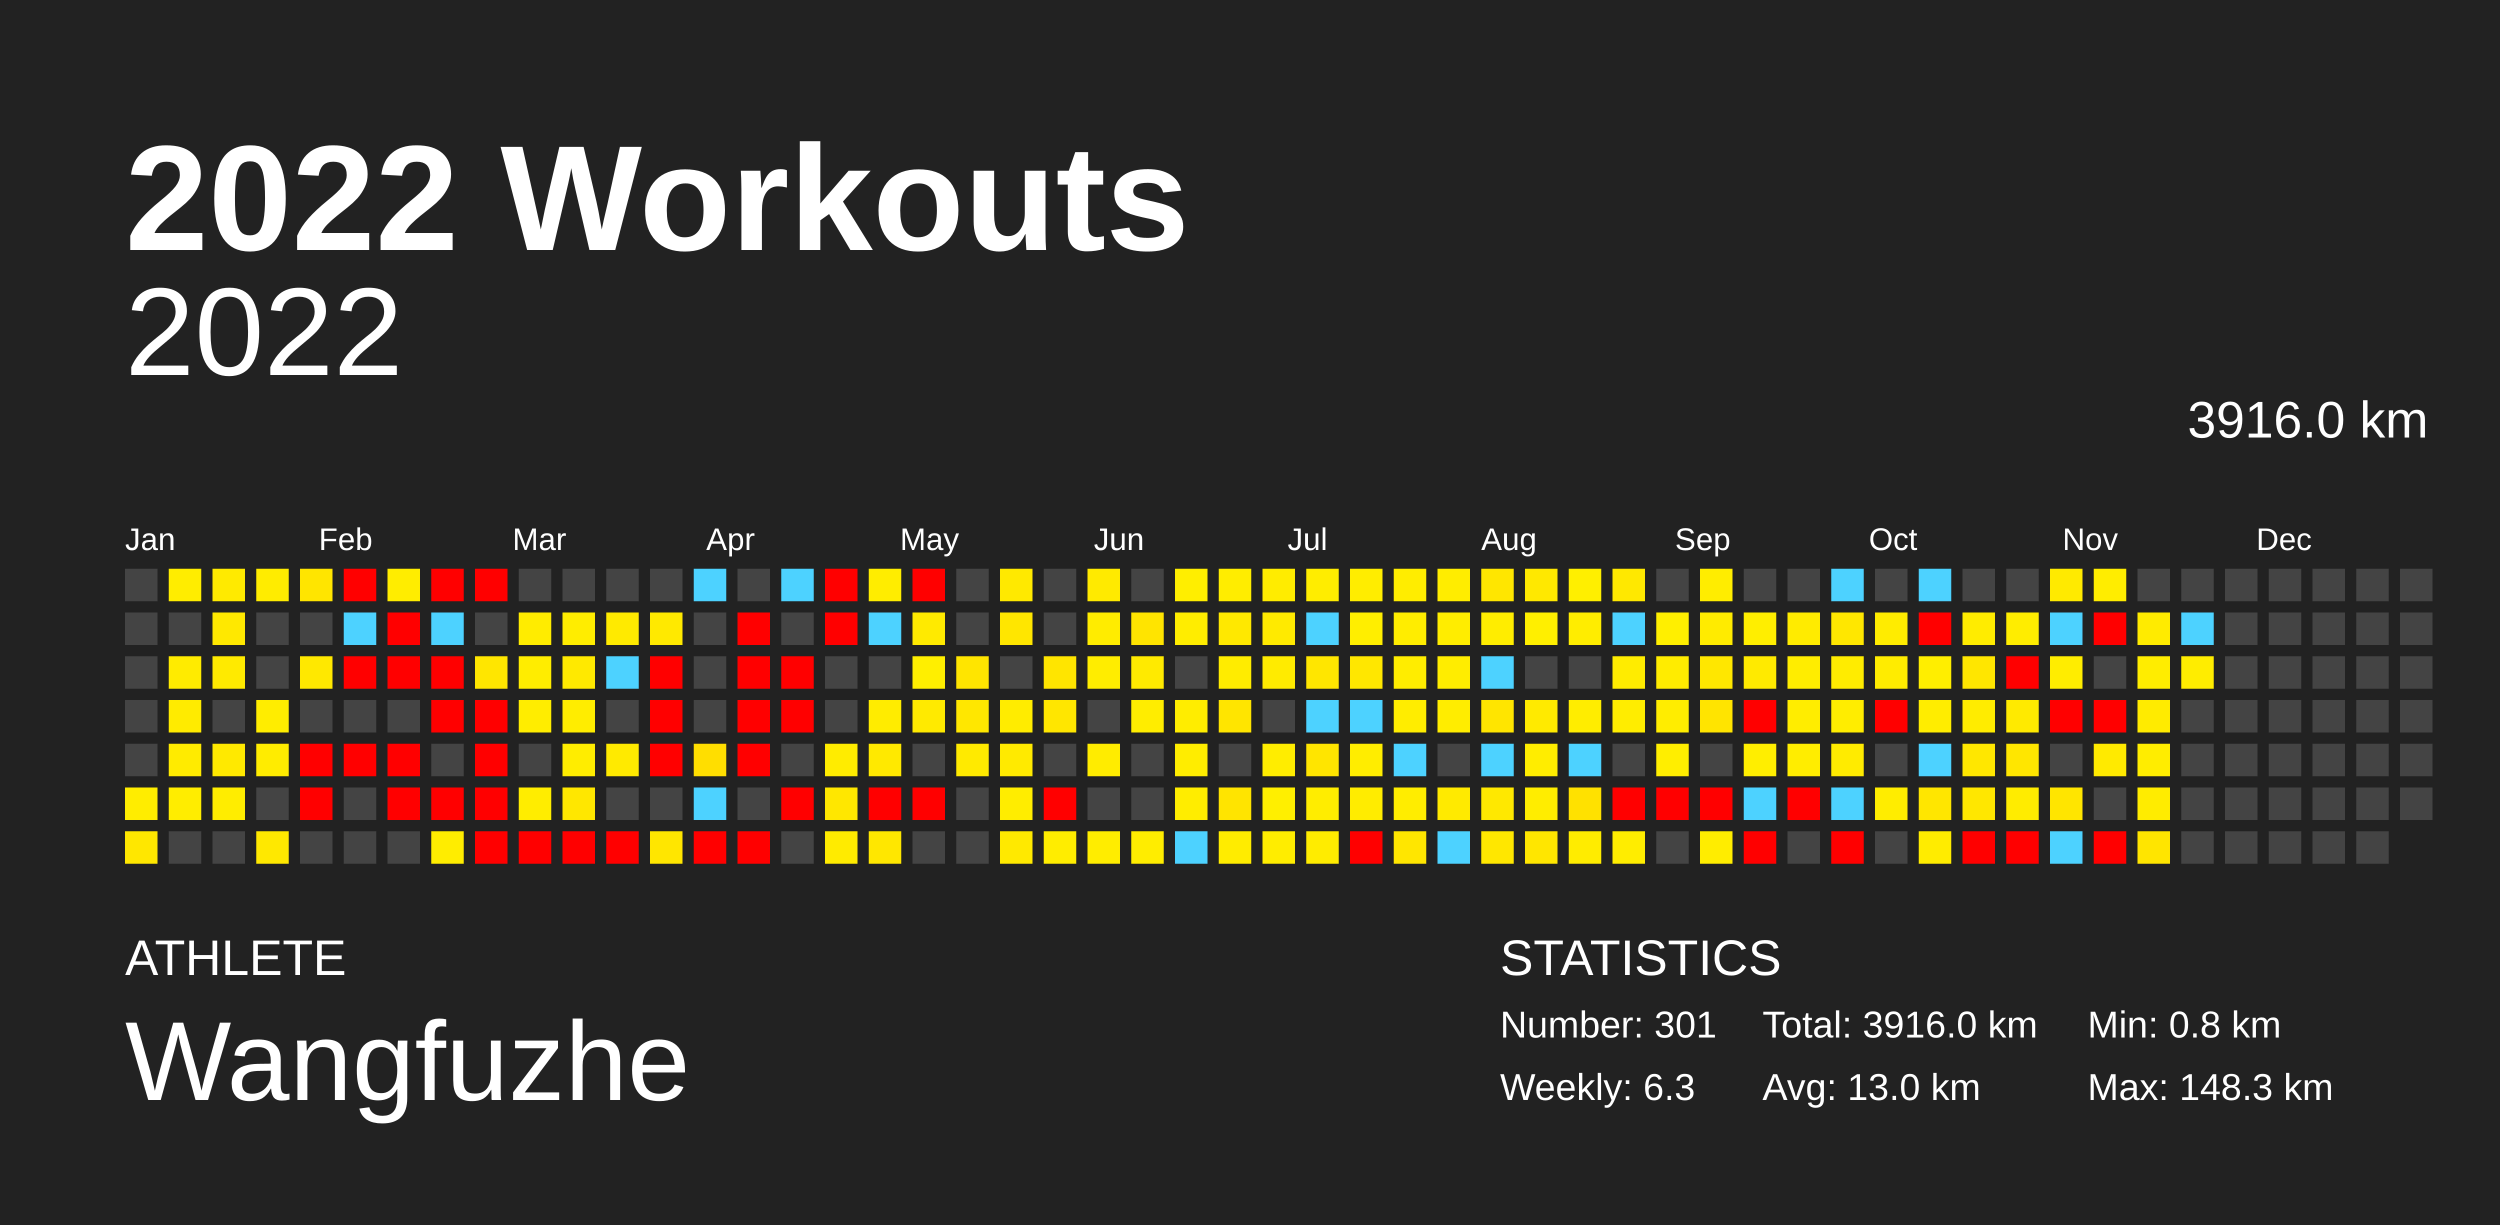
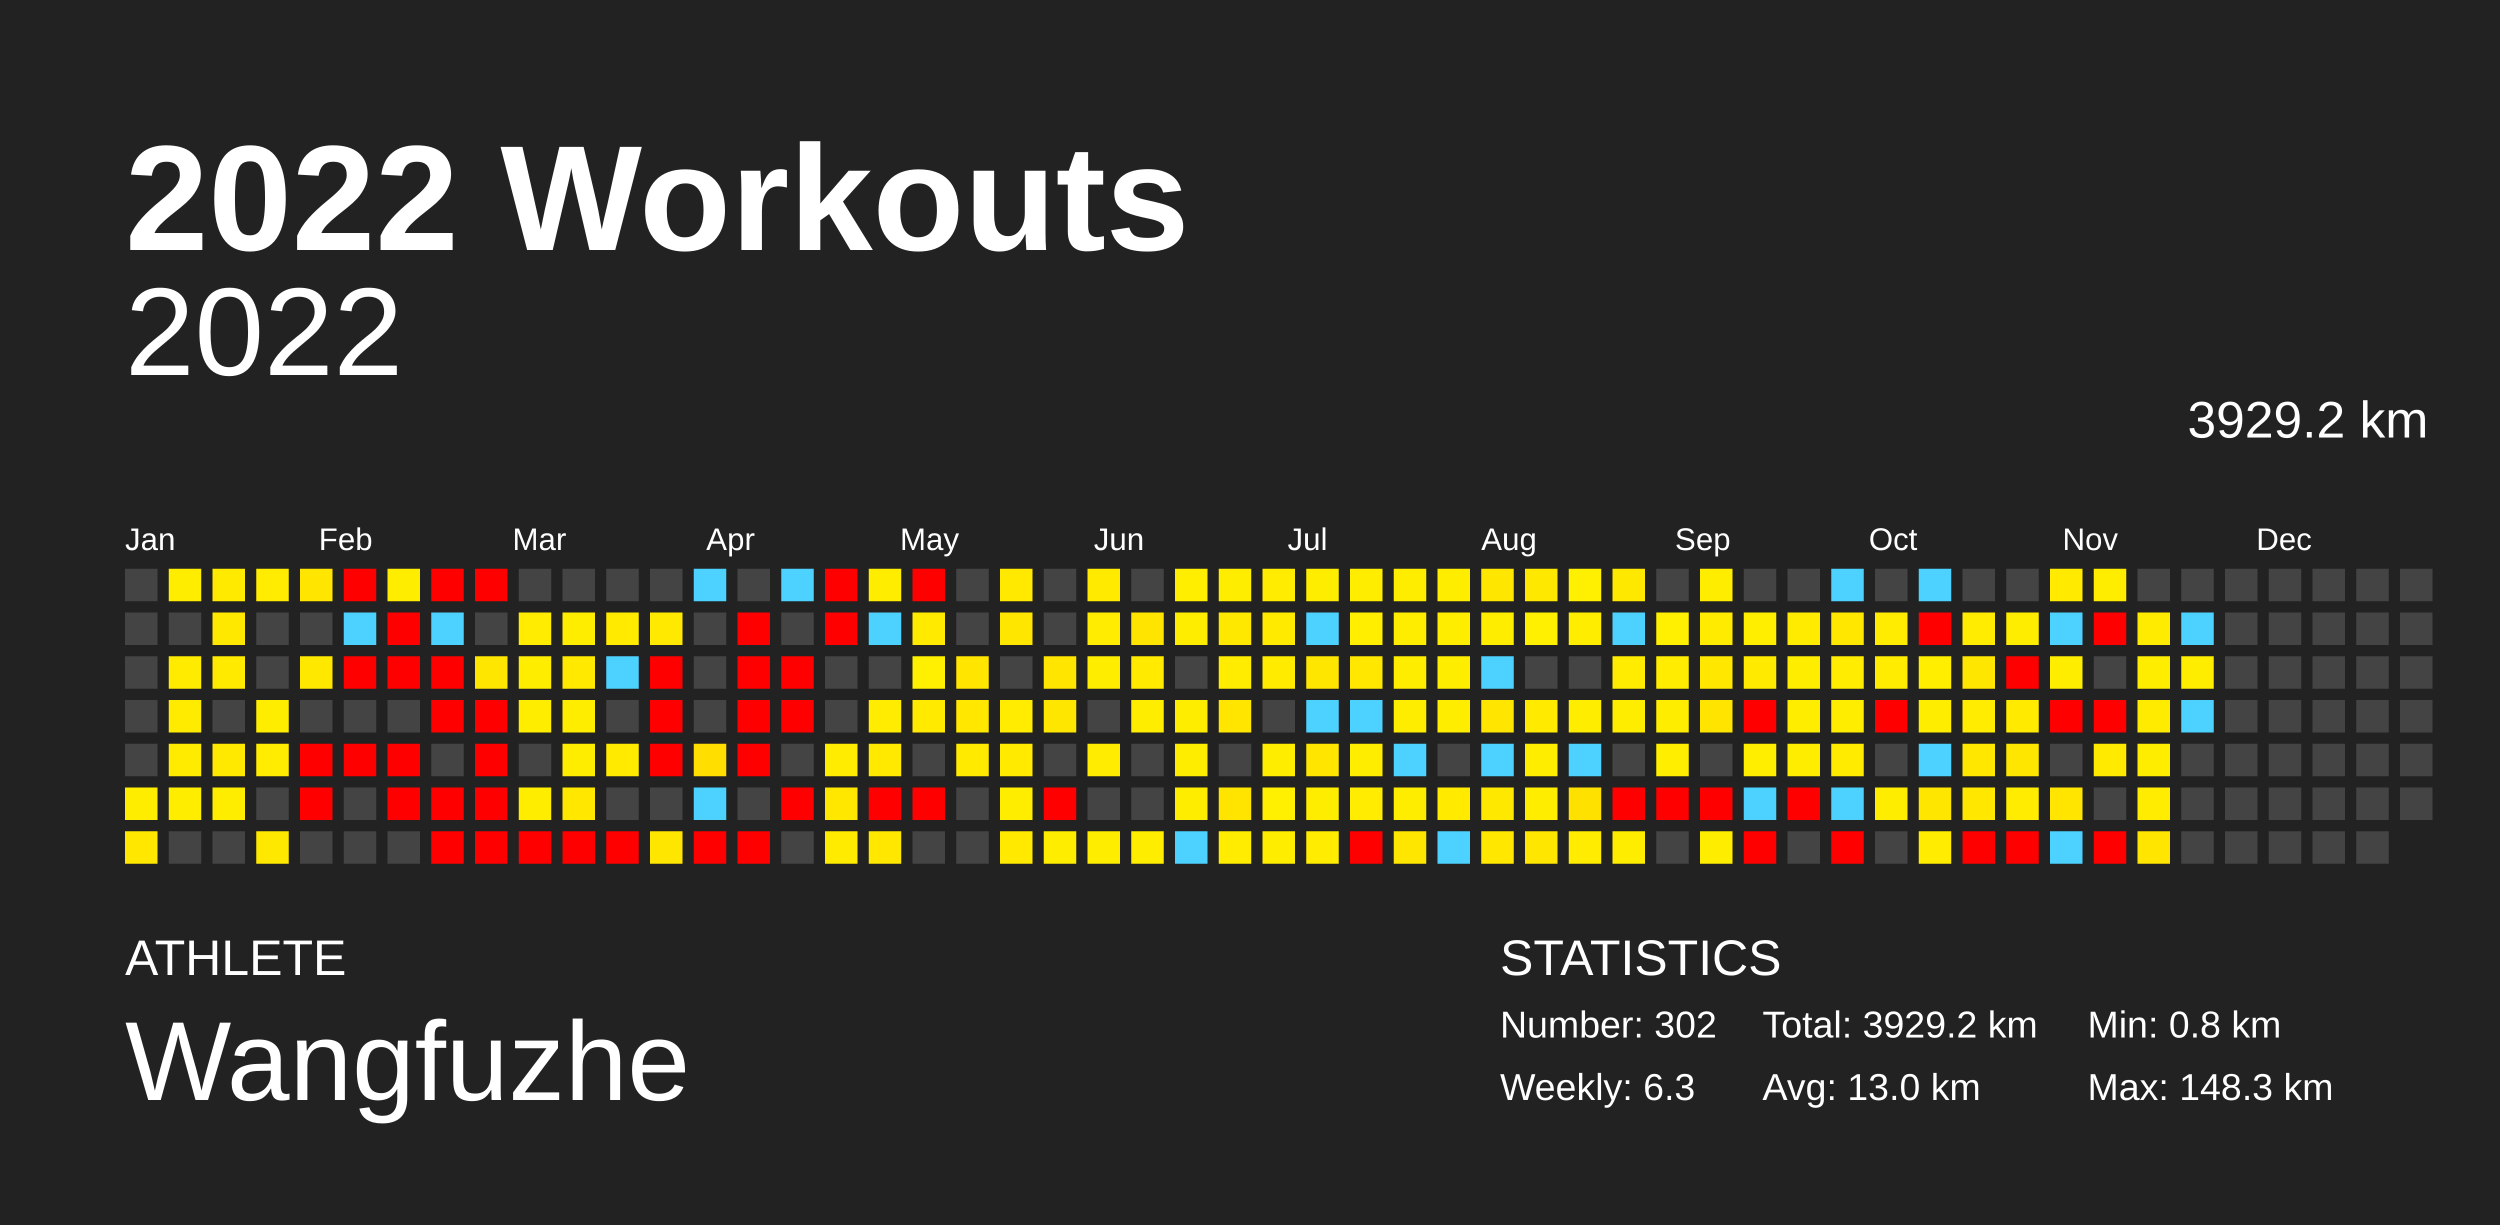
<svg xmlns="http://www.w3.org/2000/svg" baseProfile="full" height="98mm" version="1.1" viewBox="0,0,200,98" width="200mm">
  <defs />
  <rect fill="#222222" height="98" width="200" x="0" y="0" />
  <text fill="#FFFFFF" style="font-size:12px; font-family:Arial; font-weight:bold;" x="10" y="20">2022 Workouts</text>
  <text fill="#FFFFFF" style="font-size:4px; font-family:Arial" x="10" y="78">ATHLETE</text>
  <text fill="#FFFFFF" style="font-size:9px; font-family:Arial" x="10" y="88">Wangfuzhe</text>
  <text fill="#FFFFFF" style="font-size:4px; font-family:Arial" x="120" y="78">STATISTICS</text>
-   <text fill="#FFFFFF" style="font-size:3px; font-family:Arial" x="120" y="83">Number: 301</text>
+   <text fill="#FFFFFF" style="font-size:3px; font-family:Arial" x="120" y="83">Number: 302</text>
  <text fill="#FFFFFF" style="font-size:3px; font-family:Arial" x="120" y="88">Weekly: 6.3</text>
-   <text fill="#FFFFFF" style="font-size:3px; font-family:Arial" x="141" y="83">Total: 3916.0 km</text>
+   <text fill="#FFFFFF" style="font-size:3px; font-family:Arial" x="141" y="83">Total: 3929.2 km</text>
  <text fill="#FFFFFF" style="font-size:3px; font-family:Arial" x="141" y="88">Avg: 13.0 km</text>
  <text fill="#FFFFFF" style="font-size:3px; font-family:Arial" x="167" y="83">Min: 0.8 km</text>
  <text fill="#FFFFFF" style="font-size:3px; font-family:Arial" x="167" y="88">Max: 148.3 km</text>
  <text alignment-baseline="hanging" fill="#FFFFFF" style="font-size:10.0px; font-family:Arial;" x="10" y="30">2022</text>
-   <text alignment-baseline="hanging" fill="#FFFFFF" style="font-size:4.125px; font-family:Arial;" x="175" y="35">3916.0 km</text>
+   <text alignment-baseline="hanging" fill="#FFFFFF" style="font-size:4.125px; font-family:Arial;" x="175" y="35">3929.2 km</text>
  <text fill="#FFFFFF" style="font-size:2.5px; font-family:Arial" x="10.0" y="44">Jan</text>
  <text fill="#FFFFFF" style="font-size:2.5px; font-family:Arial" x="25.5" y="44">Feb</text>
  <text fill="#FFFFFF" style="font-size:2.5px; font-family:Arial" x="41.0" y="44">Mar</text>
  <text fill="#FFFFFF" style="font-size:2.5px; font-family:Arial" x="56.5" y="44">Apr</text>
  <text fill="#FFFFFF" style="font-size:2.5px; font-family:Arial" x="72.0" y="44">May</text>
  <text fill="#FFFFFF" style="font-size:2.5px; font-family:Arial" x="87.5" y="44">Jun</text>
  <text fill="#FFFFFF" style="font-size:2.5px; font-family:Arial" x="103.0" y="44">Jul</text>
  <text fill="#FFFFFF" style="font-size:2.5px; font-family:Arial" x="118.5" y="44">Aug</text>
  <text fill="#FFFFFF" style="font-size:2.5px; font-family:Arial" x="134.0" y="44">Sep</text>
  <text fill="#FFFFFF" style="font-size:2.5px; font-family:Arial" x="149.5" y="44">Oct</text>
  <text fill="#FFFFFF" style="font-size:2.5px; font-family:Arial" x="165.0" y="44">Nov</text>
  <text fill="#FFFFFF" style="font-size:2.5px; font-family:Arial" x="180.5" y="44">Dec</text>
  <rect fill="#444444" height="2.6" width="2.6" x="10.0" y="45.5" />
  <rect fill="#444444" height="2.6" width="2.6" x="10.0" y="49.0" />
  <rect fill="#444444" height="2.6" width="2.6" x="10.0" y="52.5" />
  <rect fill="#444444" height="2.6" width="2.6" x="10.0" y="56.0" />
  <rect fill="#444444" height="2.6" width="2.6" x="10.0" y="59.5" />
  <rect fill="#ffed00" height="2.6" width="2.6" x="10.0" y="63.0" />
  <rect fill="#ffe700" height="2.6" width="2.6" x="10.0" y="66.5" />
  <rect fill="#ffed00" height="2.6" width="2.6" x="13.5" y="45.5" />
  <rect fill="#444444" height="2.6" width="2.6" x="13.5" y="49.0" />
  <rect fill="#ffeb00" height="2.6" width="2.6" x="13.5" y="52.5" />
  <rect fill="#ffeb00" height="2.6" width="2.6" x="13.5" y="56.0" />
  <rect fill="#ffeb00" height="2.6" width="2.6" x="13.5" y="59.5" />
  <rect fill="#ffed00" height="2.6" width="2.6" x="13.5" y="63.0" />
  <rect fill="#444444" height="2.6" width="2.6" x="13.5" y="66.5" />
  <rect fill="#ffea00" height="2.6" width="2.6" x="17.0" y="45.5" />
  <rect fill="#ffe800" height="2.6" width="2.6" x="17.0" y="49.0" />
  <rect fill="#ffea00" height="2.6" width="2.6" x="17.0" y="52.5" />
  <rect fill="#444444" height="2.6" width="2.6" x="17.0" y="56.0" />
  <rect fill="#ffe900" height="2.6" width="2.6" x="17.0" y="59.5" />
  <rect fill="#ffed00" height="2.6" width="2.6" x="17.0" y="63.0" />
  <rect fill="#444444" height="2.6" width="2.6" x="17.0" y="66.5" />
  <rect fill="#ffec00" height="2.6" width="2.6" x="20.5" y="45.5" />
  <rect fill="#444444" height="2.6" width="2.6" x="20.5" y="49.0" />
  <rect fill="#444444" height="2.6" width="2.6" x="20.5" y="52.5" />
  <rect fill="#ffed00" height="2.6" width="2.6" x="20.5" y="56.0" />
  <rect fill="#ffec00" height="2.6" width="2.6" x="20.5" y="59.5" />
  <rect fill="#444444" height="2.6" width="2.6" x="20.5" y="63.0" />
  <rect fill="#ffe800" height="2.6" width="2.6" x="20.5" y="66.5" />
  <rect fill="#ffe500" height="2.6" width="2.6" x="24.0" y="45.5" />
  <rect fill="#444444" height="2.6" width="2.6" x="24.0" y="49.0" />
  <rect fill="#ffe800" height="2.6" width="2.6" x="24.0" y="52.5" />
  <rect fill="#444444" height="2.6" width="2.6" x="24.0" y="56.0" />
  <rect fill="red" height="2.6" width="2.6" x="24.0" y="59.5" />
  <rect fill="red" height="2.6" width="2.6" x="24.0" y="63.0" />
  <rect fill="#444444" height="2.6" width="2.6" x="24.0" y="66.5" />
  <rect fill="red" height="2.6" width="2.6" x="27.5" y="45.5" />
  <rect fill="#4dd2ff" height="2.6" width="2.6" x="27.5" y="49.0" />
  <rect fill="red" height="2.6" width="2.6" x="27.5" y="52.5" />
  <rect fill="#444444" height="2.6" width="2.6" x="27.5" y="56.0" />
  <rect fill="red" height="2.6" width="2.6" x="27.5" y="59.5" />
  <rect fill="#444444" height="2.6" width="2.6" x="27.5" y="63.0" />
  <rect fill="#444444" height="2.6" width="2.6" x="27.5" y="66.5" />
  <rect fill="#ffed00" height="2.6" width="2.6" x="31.0" y="45.5" />
  <rect fill="red" height="2.6" width="2.6" x="31.0" y="49.0" />
  <rect fill="red" height="2.6" width="2.6" x="31.0" y="52.5" />
  <rect fill="#444444" height="2.6" width="2.6" x="31.0" y="56.0" />
  <rect fill="red" height="2.6" width="2.6" x="31.0" y="59.5" />
  <rect fill="red" height="2.6" width="2.6" x="31.0" y="63.0" />
  <rect fill="#444444" height="2.6" width="2.6" x="31.0" y="66.5" />
  <rect fill="red" height="2.6" width="2.6" x="34.5" y="45.5" />
  <rect fill="#4dd2ff" height="2.6" width="2.6" x="34.5" y="49.0" />
  <rect fill="red" height="2.6" width="2.6" x="34.5" y="52.5" />
  <rect fill="red" height="2.6" width="2.6" x="34.5" y="56.0" />
  <rect fill="#444444" height="2.6" width="2.6" x="34.5" y="59.5" />
  <rect fill="red" height="2.6" width="2.6" x="34.5" y="63.0" />
-   <rect fill="#ffed00" height="2.6" width="2.6" x="34.5" y="66.5" />
+   <rect fill="red" height="2.6" width="2.6" x="34.5" y="66.5" />
  <rect fill="red" height="2.6" width="2.6" x="38.0" y="45.5" />
  <rect fill="#444444" height="2.6" width="2.6" x="38.0" y="49.0" />
  <rect fill="#ffe600" height="2.6" width="2.6" x="38.0" y="52.5" />
  <rect fill="red" height="2.6" width="2.6" x="38.0" y="56.0" />
  <rect fill="red" height="2.6" width="2.6" x="38.0" y="59.5" />
  <rect fill="red" height="2.6" width="2.6" x="38.0" y="63.0" />
  <rect fill="red" height="2.6" width="2.6" x="38.0" y="66.5" />
  <rect fill="#444444" height="2.6" width="2.6" x="41.5" y="45.5" />
  <rect fill="#ffec00" height="2.6" width="2.6" x="41.5" y="49.0" />
  <rect fill="#ffed00" height="2.6" width="2.6" x="41.5" y="52.5" />
  <rect fill="#ffed00" height="2.6" width="2.6" x="41.5" y="56.0" />
  <rect fill="#444444" height="2.6" width="2.6" x="41.5" y="59.5" />
  <rect fill="#ffed00" height="2.6" width="2.6" x="41.5" y="63.0" />
  <rect fill="red" height="2.6" width="2.6" x="41.5" y="66.5" />
  <rect fill="#444444" height="2.6" width="2.6" x="45.0" y="45.5" />
  <rect fill="#ffed00" height="2.6" width="2.6" x="45.0" y="49.0" />
  <rect fill="#ffe900" height="2.6" width="2.6" x="45.0" y="52.5" />
  <rect fill="#ffed00" height="2.6" width="2.6" x="45.0" y="56.0" />
  <rect fill="#ffed00" height="2.6" width="2.6" x="45.0" y="59.5" />
  <rect fill="#ffe700" height="2.6" width="2.6" x="45.0" y="63.0" />
  <rect fill="red" height="2.6" width="2.6" x="45.0" y="66.5" />
  <rect fill="#444444" height="2.6" width="2.6" x="48.5" y="45.5" />
  <rect fill="#ffea00" height="2.6" width="2.6" x="48.5" y="49.0" />
  <rect fill="#4dd2ff" height="2.6" width="2.6" x="48.5" y="52.5" />
  <rect fill="#444444" height="2.6" width="2.6" x="48.5" y="56.0" />
  <rect fill="#ffea00" height="2.6" width="2.6" x="48.5" y="59.5" />
  <rect fill="#444444" height="2.6" width="2.6" x="48.5" y="63.0" />
  <rect fill="red" height="2.6" width="2.6" x="48.5" y="66.5" />
  <rect fill="#444444" height="2.6" width="2.6" x="52.0" y="45.5" />
  <rect fill="#ffe900" height="2.6" width="2.6" x="52.0" y="49.0" />
  <rect fill="red" height="2.6" width="2.6" x="52.0" y="52.5" />
  <rect fill="red" height="2.6" width="2.6" x="52.0" y="56.0" />
  <rect fill="red" height="2.6" width="2.6" x="52.0" y="59.5" />
  <rect fill="#444444" height="2.6" width="2.6" x="52.0" y="63.0" />
  <rect fill="#ffe600" height="2.6" width="2.6" x="52.0" y="66.5" />
  <rect fill="#4dd2ff" height="2.6" width="2.6" x="55.5" y="45.5" />
  <rect fill="#444444" height="2.6" width="2.6" x="55.5" y="49.0" />
  <rect fill="#444444" height="2.6" width="2.6" x="55.5" y="52.5" />
  <rect fill="#444444" height="2.6" width="2.6" x="55.5" y="56.0" />
  <rect fill="#ffde00" height="2.6" width="2.6" x="55.5" y="59.5" />
  <rect fill="#4dd2ff" height="2.6" width="2.6" x="55.5" y="63.0" />
  <rect fill="red" height="2.6" width="2.6" x="55.5" y="66.5" />
  <rect fill="#444444" height="2.6" width="2.6" x="59.0" y="45.5" />
  <rect fill="red" height="2.6" width="2.6" x="59.0" y="49.0" />
  <rect fill="red" height="2.6" width="2.6" x="59.0" y="52.5" />
  <rect fill="red" height="2.6" width="2.6" x="59.0" y="56.0" />
  <rect fill="red" height="2.6" width="2.6" x="59.0" y="59.5" />
  <rect fill="#444444" height="2.6" width="2.6" x="59.0" y="63.0" />
  <rect fill="red" height="2.6" width="2.6" x="59.0" y="66.5" />
  <rect fill="#4dd2ff" height="2.6" width="2.6" x="62.5" y="45.5" />
  <rect fill="#444444" height="2.6" width="2.6" x="62.5" y="49.0" />
  <rect fill="red" height="2.6" width="2.6" x="62.5" y="52.5" />
  <rect fill="red" height="2.6" width="2.6" x="62.5" y="56.0" />
  <rect fill="#444444" height="2.6" width="2.6" x="62.5" y="59.5" />
  <rect fill="red" height="2.6" width="2.6" x="62.5" y="63.0" />
  <rect fill="#444444" height="2.6" width="2.6" x="62.5" y="66.5" />
  <rect fill="red" height="2.6" width="2.6" x="66.0" y="45.5" />
  <rect fill="red" height="2.6" width="2.6" x="66.0" y="49.0" />
  <rect fill="#444444" height="2.6" width="2.6" x="66.0" y="52.5" />
  <rect fill="#444444" height="2.6" width="2.6" x="66.0" y="56.0" />
  <rect fill="#ffec00" height="2.6" width="2.6" x="66.0" y="59.5" />
  <rect fill="#ffe700" height="2.6" width="2.6" x="66.0" y="63.0" />
  <rect fill="#ffeb00" height="2.6" width="2.6" x="66.0" y="66.5" />
  <rect fill="#ffed00" height="2.6" width="2.6" x="69.5" y="45.5" />
  <rect fill="#4dd2ff" height="2.6" width="2.6" x="69.5" y="49.0" />
  <rect fill="#444444" height="2.6" width="2.6" x="69.5" y="52.5" />
  <rect fill="#ffec00" height="2.6" width="2.6" x="69.5" y="56.0" />
  <rect fill="#ffe900" height="2.6" width="2.6" x="69.5" y="59.5" />
  <rect fill="red" height="2.6" width="2.6" x="69.5" y="63.0" />
  <rect fill="#ffe700" height="2.6" width="2.6" x="69.5" y="66.5" />
  <rect fill="red" height="2.6" width="2.6" x="73.0" y="45.5" />
  <rect fill="#ffea00" height="2.6" width="2.6" x="73.0" y="49.0" />
  <rect fill="#ffef00" height="2.6" width="2.6" x="73.0" y="52.5" />
  <rect fill="#ffea00" height="2.6" width="2.6" x="73.0" y="56.0" />
  <rect fill="#444444" height="2.6" width="2.6" x="73.0" y="59.5" />
  <rect fill="red" height="2.6" width="2.6" x="73.0" y="63.0" />
  <rect fill="#444444" height="2.6" width="2.6" x="73.0" y="66.5" />
  <rect fill="#444444" height="2.6" width="2.6" x="76.5" y="45.5" />
  <rect fill="#444444" height="2.6" width="2.6" x="76.5" y="49.0" />
  <rect fill="#ffe500" height="2.6" width="2.6" x="76.5" y="52.5" />
  <rect fill="#ffe700" height="2.6" width="2.6" x="76.5" y="56.0" />
  <rect fill="#ffea00" height="2.6" width="2.6" x="76.5" y="59.5" />
  <rect fill="#444444" height="2.6" width="2.6" x="76.5" y="63.0" />
  <rect fill="#444444" height="2.6" width="2.6" x="76.5" y="66.5" />
  <rect fill="#ffe900" height="2.6" width="2.6" x="80.0" y="45.5" />
  <rect fill="#ffe600" height="2.6" width="2.6" x="80.0" y="49.0" />
  <rect fill="#444444" height="2.6" width="2.6" x="80.0" y="52.5" />
  <rect fill="#ffec00" height="2.6" width="2.6" x="80.0" y="56.0" />
  <rect fill="#ffea00" height="2.6" width="2.6" x="80.0" y="59.5" />
  <rect fill="#ffed00" height="2.6" width="2.6" x="80.0" y="63.0" />
  <rect fill="#ffe900" height="2.6" width="2.6" x="80.0" y="66.5" />
  <rect fill="#444444" height="2.6" width="2.6" x="83.5" y="45.5" />
  <rect fill="#444444" height="2.6" width="2.6" x="83.5" y="49.0" />
  <rect fill="#ffe500" height="2.6" width="2.6" x="83.5" y="52.5" />
  <rect fill="#ffe600" height="2.6" width="2.6" x="83.5" y="56.0" />
  <rect fill="#444444" height="2.6" width="2.6" x="83.5" y="59.5" />
  <rect fill="red" height="2.6" width="2.6" x="83.5" y="63.0" />
  <rect fill="#ffed00" height="2.6" width="2.6" x="83.5" y="66.5" />
  <rect fill="#ffea00" height="2.6" width="2.6" x="87.0" y="45.5" />
  <rect fill="#ffec00" height="2.6" width="2.6" x="87.0" y="49.0" />
  <rect fill="#ffed00" height="2.6" width="2.6" x="87.0" y="52.5" />
  <rect fill="#444444" height="2.6" width="2.6" x="87.0" y="56.0" />
  <rect fill="#ffec00" height="2.6" width="2.6" x="87.0" y="59.5" />
  <rect fill="#444444" height="2.6" width="2.6" x="87.0" y="63.0" />
  <rect fill="#ffed00" height="2.6" width="2.6" x="87.0" y="66.5" />
  <rect fill="#444444" height="2.6" width="2.6" x="90.5" y="45.5" />
  <rect fill="#ffe400" height="2.6" width="2.6" x="90.5" y="49.0" />
  <rect fill="#ffea00" height="2.6" width="2.6" x="90.5" y="52.5" />
  <rect fill="#ffed00" height="2.6" width="2.6" x="90.5" y="56.0" />
  <rect fill="#444444" height="2.6" width="2.6" x="90.5" y="59.5" />
  <rect fill="#444444" height="2.6" width="2.6" x="90.5" y="63.0" />
  <rect fill="#ffed00" height="2.6" width="2.6" x="90.5" y="66.5" />
  <rect fill="#ffee00" height="2.6" width="2.6" x="94.0" y="45.5" />
  <rect fill="#ffed00" height="2.6" width="2.6" x="94.0" y="49.0" />
  <rect fill="#444444" height="2.6" width="2.6" x="94.0" y="52.5" />
  <rect fill="#ffed00" height="2.6" width="2.6" x="94.0" y="56.0" />
  <rect fill="#ffed00" height="2.6" width="2.6" x="94.0" y="59.5" />
  <rect fill="#ffed00" height="2.6" width="2.6" x="94.0" y="63.0" />
  <rect fill="#4dd2ff" height="2.6" width="2.6" x="94.0" y="66.5" />
  <rect fill="#ffed00" height="2.6" width="2.6" x="97.5" y="45.5" />
  <rect fill="#ffe800" height="2.6" width="2.6" x="97.5" y="49.0" />
  <rect fill="#ffec00" height="2.6" width="2.6" x="97.5" y="52.5" />
  <rect fill="#ffe500" height="2.6" width="2.6" x="97.5" y="56.0" />
  <rect fill="#444444" height="2.6" width="2.6" x="97.5" y="59.5" />
  <rect fill="#ffe400" height="2.6" width="2.6" x="97.5" y="63.0" />
  <rect fill="#ffec00" height="2.6" width="2.6" x="97.5" y="66.5" />
  <rect fill="#ffec00" height="2.6" width="2.6" x="101.0" y="45.5" />
  <rect fill="#ffea00" height="2.6" width="2.6" x="101.0" y="49.0" />
  <rect fill="#ffeb00" height="2.6" width="2.6" x="101.0" y="52.5" />
  <rect fill="#444444" height="2.6" width="2.6" x="101.0" y="56.0" />
  <rect fill="#ffed00" height="2.6" width="2.6" x="101.0" y="59.5" />
  <rect fill="#ffef00" height="2.6" width="2.6" x="101.0" y="63.0" />
  <rect fill="#ffed00" height="2.6" width="2.6" x="101.0" y="66.5" />
  <rect fill="#ffed00" height="2.6" width="2.6" x="104.5" y="45.5" />
  <rect fill="#4dd2ff" height="2.6" width="2.6" x="104.5" y="49.0" />
  <rect fill="#ffe600" height="2.6" width="2.6" x="104.5" y="52.5" />
  <rect fill="#4dd2ff" height="2.6" width="2.6" x="104.5" y="56.0" />
  <rect fill="#ffe500" height="2.6" width="2.6" x="104.5" y="59.5" />
  <rect fill="#ffed00" height="2.6" width="2.6" x="104.5" y="63.0" />
  <rect fill="#ffec00" height="2.6" width="2.6" x="104.5" y="66.5" />
  <rect fill="#ffed00" height="2.6" width="2.6" x="108.0" y="45.5" />
  <rect fill="#ffee00" height="2.6" width="2.6" x="108.0" y="49.0" />
  <rect fill="#ffe700" height="2.6" width="2.6" x="108.0" y="52.5" />
  <rect fill="#4dd2ff" height="2.6" width="2.6" x="108.0" y="56.0" />
  <rect fill="#ffed00" height="2.6" width="2.6" x="108.0" y="59.5" />
  <rect fill="#ffec00" height="2.6" width="2.6" x="108.0" y="63.0" />
  <rect fill="red" height="2.6" width="2.6" x="108.0" y="66.5" />
  <rect fill="#ffed00" height="2.6" width="2.6" x="111.5" y="45.5" />
  <rect fill="#ffed00" height="2.6" width="2.6" x="111.5" y="49.0" />
  <rect fill="#ffed00" height="2.6" width="2.6" x="111.5" y="52.5" />
  <rect fill="#ffed00" height="2.6" width="2.6" x="111.5" y="56.0" />
  <rect fill="#4dd2ff" height="2.6" width="2.6" x="111.5" y="59.5" />
  <rect fill="#ffed00" height="2.6" width="2.6" x="111.5" y="63.0" />
  <rect fill="#ffe600" height="2.6" width="2.6" x="111.5" y="66.5" />
  <rect fill="#ffed00" height="2.6" width="2.6" x="115.0" y="45.5" />
  <rect fill="#ffed00" height="2.6" width="2.6" x="115.0" y="49.0" />
  <rect fill="#ffed00" height="2.6" width="2.6" x="115.0" y="52.5" />
  <rect fill="#ffed00" height="2.6" width="2.6" x="115.0" y="56.0" />
  <rect fill="#444444" height="2.6" width="2.6" x="115.0" y="59.5" />
  <rect fill="#ffea00" height="2.6" width="2.6" x="115.0" y="63.0" />
  <rect fill="#4dd2ff" height="2.6" width="2.6" x="115.0" y="66.5" />
  <rect fill="#ffe600" height="2.6" width="2.6" x="118.5" y="45.5" />
  <rect fill="#ffed00" height="2.6" width="2.6" x="118.5" y="49.0" />
  <rect fill="#4dd2ff" height="2.6" width="2.6" x="118.5" y="52.5" />
  <rect fill="#ffe500" height="2.6" width="2.6" x="118.5" y="56.0" />
  <rect fill="#4dd2ff" height="2.6" width="2.6" x="118.5" y="59.5" />
  <rect fill="#ffe800" height="2.6" width="2.6" x="118.5" y="63.0" />
  <rect fill="#ffe700" height="2.6" width="2.6" x="118.5" y="66.5" />
  <rect fill="#ffe800" height="2.6" width="2.6" x="122.0" y="45.5" />
  <rect fill="#ffef00" height="2.6" width="2.6" x="122.0" y="49.0" />
  <rect fill="#444444" height="2.6" width="2.6" x="122.0" y="52.5" />
  <rect fill="#ffea00" height="2.6" width="2.6" x="122.0" y="56.0" />
  <rect fill="#ffed00" height="2.6" width="2.6" x="122.0" y="59.5" />
  <rect fill="#ffed00" height="2.6" width="2.6" x="122.0" y="63.0" />
  <rect fill="#ffe600" height="2.6" width="2.6" x="122.0" y="66.5" />
  <rect fill="#ffef00" height="2.6" width="2.6" x="125.5" y="45.5" />
  <rect fill="#ffed00" height="2.6" width="2.6" x="125.5" y="49.0" />
  <rect fill="#444444" height="2.6" width="2.6" x="125.5" y="52.5" />
  <rect fill="#ffed00" height="2.6" width="2.6" x="125.5" y="56.0" />
  <rect fill="#4dd2ff" height="2.6" width="2.6" x="125.5" y="59.5" />
  <rect fill="#ffe100" height="2.6" width="2.6" x="125.5" y="63.0" />
  <rect fill="#ffec00" height="2.6" width="2.6" x="125.5" y="66.5" />
  <rect fill="#ffe800" height="2.6" width="2.6" x="129.0" y="45.5" />
  <rect fill="#4dd2ff" height="2.6" width="2.6" x="129.0" y="49.0" />
  <rect fill="#ffec00" height="2.6" width="2.6" x="129.0" y="52.5" />
  <rect fill="#ffed00" height="2.6" width="2.6" x="129.0" y="56.0" />
  <rect fill="#444444" height="2.6" width="2.6" x="129.0" y="59.5" />
  <rect fill="red" height="2.6" width="2.6" x="129.0" y="63.0" />
  <rect fill="#ffed00" height="2.6" width="2.6" x="129.0" y="66.5" />
  <rect fill="#444444" height="2.6" width="2.6" x="132.5" y="45.5" />
  <rect fill="#ffef00" height="2.6" width="2.6" x="132.5" y="49.0" />
  <rect fill="#ffec00" height="2.6" width="2.6" x="132.5" y="52.5" />
  <rect fill="#ffed00" height="2.6" width="2.6" x="132.5" y="56.0" />
  <rect fill="#ffee00" height="2.6" width="2.6" x="132.5" y="59.5" />
  <rect fill="red" height="2.6" width="2.6" x="132.5" y="63.0" />
  <rect fill="#444444" height="2.6" width="2.6" x="132.5" y="66.5" />
  <rect fill="#ffed00" height="2.6" width="2.6" x="136.0" y="45.5" />
  <rect fill="#ffeb00" height="2.6" width="2.6" x="136.0" y="49.0" />
  <rect fill="#ffe700" height="2.6" width="2.6" x="136.0" y="52.5" />
  <rect fill="#ffe400" height="2.6" width="2.6" x="136.0" y="56.0" />
  <rect fill="#444444" height="2.6" width="2.6" x="136.0" y="59.5" />
  <rect fill="red" height="2.6" width="2.6" x="136.0" y="63.0" />
  <rect fill="#ffed00" height="2.6" width="2.6" x="136.0" y="66.5" />
  <rect fill="#444444" height="2.6" width="2.6" x="139.5" y="45.5" />
  <rect fill="#ffee00" height="2.6" width="2.6" x="139.5" y="49.0" />
  <rect fill="#ffea00" height="2.6" width="2.6" x="139.5" y="52.5" />
  <rect fill="red" height="2.6" width="2.6" x="139.5" y="56.0" />
  <rect fill="#ffee00" height="2.6" width="2.6" x="139.5" y="59.5" />
  <rect fill="#4dd2ff" height="2.6" width="2.6" x="139.5" y="63.0" />
  <rect fill="red" height="2.6" width="2.6" x="139.5" y="66.5" />
  <rect fill="#444444" height="2.6" width="2.6" x="143.0" y="45.5" />
  <rect fill="#ffeb00" height="2.6" width="2.6" x="143.0" y="49.0" />
  <rect fill="#ffed00" height="2.6" width="2.6" x="143.0" y="52.5" />
  <rect fill="#ffed00" height="2.6" width="2.6" x="143.0" y="56.0" />
  <rect fill="#ffed00" height="2.6" width="2.6" x="143.0" y="59.5" />
  <rect fill="red" height="2.6" width="2.6" x="143.0" y="63.0" />
  <rect fill="#444444" height="2.6" width="2.6" x="143.0" y="66.5" />
  <rect fill="#4dd2ff" height="2.6" width="2.6" x="146.5" y="45.5" />
  <rect fill="#ffe700" height="2.6" width="2.6" x="146.5" y="49.0" />
  <rect fill="#ffec00" height="2.6" width="2.6" x="146.5" y="52.5" />
  <rect fill="#ffed00" height="2.6" width="2.6" x="146.5" y="56.0" />
  <rect fill="#ffeb00" height="2.6" width="2.6" x="146.5" y="59.5" />
  <rect fill="#4dd2ff" height="2.6" width="2.6" x="146.5" y="63.0" />
  <rect fill="red" height="2.6" width="2.6" x="146.5" y="66.5" />
  <rect fill="#444444" height="2.6" width="2.6" x="150.0" y="45.5" />
  <rect fill="#ffec00" height="2.6" width="2.6" x="150.0" y="49.0" />
  <rect fill="#ffec00" height="2.6" width="2.6" x="150.0" y="52.5" />
  <rect fill="red" height="2.6" width="2.6" x="150.0" y="56.0" />
  <rect fill="#444444" height="2.6" width="2.6" x="150.0" y="59.5" />
  <rect fill="#ffed00" height="2.6" width="2.6" x="150.0" y="63.0" />
  <rect fill="#444444" height="2.6" width="2.6" x="150.0" y="66.5" />
  <rect fill="#4dd2ff" height="2.6" width="2.6" x="153.5" y="45.5" />
  <rect fill="red" height="2.6" width="2.6" x="153.5" y="49.0" />
  <rect fill="#ffee00" height="2.6" width="2.6" x="153.5" y="52.5" />
  <rect fill="#ffed00" height="2.6" width="2.6" x="153.5" y="56.0" />
  <rect fill="#4dd2ff" height="2.6" width="2.6" x="153.5" y="59.5" />
  <rect fill="#ffe600" height="2.6" width="2.6" x="153.5" y="63.0" />
  <rect fill="#ffec00" height="2.6" width="2.6" x="153.5" y="66.5" />
  <rect fill="#444444" height="2.6" width="2.6" x="157.0" y="45.5" />
  <rect fill="#ffec00" height="2.6" width="2.6" x="157.0" y="49.0" />
  <rect fill="#ffe600" height="2.6" width="2.6" x="157.0" y="52.5" />
  <rect fill="#ffec00" height="2.6" width="2.6" x="157.0" y="56.0" />
  <rect fill="#ffe700" height="2.6" width="2.6" x="157.0" y="59.5" />
  <rect fill="#ffe700" height="2.6" width="2.6" x="157.0" y="63.0" />
  <rect fill="red" height="2.6" width="2.6" x="157.0" y="66.5" />
  <rect fill="#444444" height="2.6" width="2.6" x="160.5" y="45.5" />
  <rect fill="#ffed00" height="2.6" width="2.6" x="160.5" y="49.0" />
  <rect fill="red" height="2.6" width="2.6" x="160.5" y="52.5" />
  <rect fill="#ffea00" height="2.6" width="2.6" x="160.5" y="56.0" />
  <rect fill="#ffe600" height="2.6" width="2.6" x="160.5" y="59.5" />
  <rect fill="#ffec00" height="2.6" width="2.6" x="160.5" y="63.0" />
  <rect fill="red" height="2.6" width="2.6" x="160.5" y="66.5" />
  <rect fill="#ffea00" height="2.6" width="2.6" x="164.0" y="45.5" />
  <rect fill="#4dd2ff" height="2.6" width="2.6" x="164.0" y="49.0" />
  <rect fill="#ffed00" height="2.6" width="2.6" x="164.0" y="52.5" />
  <rect fill="red" height="2.6" width="2.6" x="164.0" y="56.0" />
  <rect fill="#444444" height="2.6" width="2.6" x="164.0" y="59.5" />
  <rect fill="#ffe500" height="2.6" width="2.6" x="164.0" y="63.0" />
  <rect fill="#4dd2ff" height="2.6" width="2.6" x="164.0" y="66.5" />
  <rect fill="#ffed00" height="2.6" width="2.6" x="167.5" y="45.5" />
  <rect fill="red" height="2.6" width="2.6" x="167.5" y="49.0" />
  <rect fill="#444444" height="2.6" width="2.6" x="167.5" y="52.5" />
  <rect fill="red" height="2.6" width="2.6" x="167.5" y="56.0" />
  <rect fill="#ffea00" height="2.6" width="2.6" x="167.5" y="59.5" />
  <rect fill="#444444" height="2.6" width="2.6" x="167.5" y="63.0" />
  <rect fill="red" height="2.6" width="2.6" x="167.5" y="66.5" />
  <rect fill="#444444" height="2.6" width="2.6" x="171.0" y="45.5" />
  <rect fill="#ffeb00" height="2.6" width="2.6" x="171.0" y="49.0" />
  <rect fill="#ffed00" height="2.6" width="2.6" x="171.0" y="52.5" />
  <rect fill="#ffeb00" height="2.6" width="2.6" x="171.0" y="56.0" />
  <rect fill="#ffed00" height="2.6" width="2.6" x="171.0" y="59.5" />
  <rect fill="#ffec00" height="2.6" width="2.6" x="171.0" y="63.0" />
  <rect fill="#ffe500" height="2.6" width="2.6" x="171.0" y="66.5" />
  <rect fill="#444444" height="2.6" width="2.6" x="174.5" y="45.5" />
  <rect fill="#4dd2ff" height="2.6" width="2.6" x="174.5" y="49.0" />
  <rect fill="#ffed00" height="2.6" width="2.6" x="174.5" y="52.5" />
-   <rect fill="#444444" height="2.6" width="2.6" x="174.5" y="56.0" />
+   <rect fill="#4dd2ff" height="2.6" width="2.6" x="174.5" y="56.0" />
  <rect fill="#444444" height="2.6" width="2.6" x="174.5" y="59.5" />
  <rect fill="#444444" height="2.6" width="2.6" x="174.5" y="63.0" />
  <rect fill="#444444" height="2.6" width="2.6" x="174.5" y="66.5" />
  <rect fill="#444444" height="2.6" width="2.6" x="178.0" y="45.5" />
  <rect fill="#444444" height="2.6" width="2.6" x="178.0" y="49.0" />
  <rect fill="#444444" height="2.6" width="2.6" x="178.0" y="52.5" />
  <rect fill="#444444" height="2.6" width="2.6" x="178.0" y="56.0" />
  <rect fill="#444444" height="2.6" width="2.6" x="178.0" y="59.5" />
  <rect fill="#444444" height="2.6" width="2.6" x="178.0" y="63.0" />
  <rect fill="#444444" height="2.6" width="2.6" x="178.0" y="66.5" />
  <rect fill="#444444" height="2.6" width="2.6" x="181.5" y="45.5" />
  <rect fill="#444444" height="2.6" width="2.6" x="181.5" y="49.0" />
  <rect fill="#444444" height="2.6" width="2.6" x="181.5" y="52.5" />
  <rect fill="#444444" height="2.6" width="2.6" x="181.5" y="56.0" />
  <rect fill="#444444" height="2.6" width="2.6" x="181.5" y="59.5" />
  <rect fill="#444444" height="2.6" width="2.6" x="181.5" y="63.0" />
  <rect fill="#444444" height="2.6" width="2.6" x="181.5" y="66.5" />
  <rect fill="#444444" height="2.6" width="2.6" x="185.0" y="45.5" />
  <rect fill="#444444" height="2.6" width="2.6" x="185.0" y="49.0" />
  <rect fill="#444444" height="2.6" width="2.6" x="185.0" y="52.5" />
  <rect fill="#444444" height="2.6" width="2.6" x="185.0" y="56.0" />
  <rect fill="#444444" height="2.6" width="2.6" x="185.0" y="59.5" />
  <rect fill="#444444" height="2.6" width="2.6" x="185.0" y="63.0" />
  <rect fill="#444444" height="2.6" width="2.6" x="185.0" y="66.5" />
  <rect fill="#444444" height="2.6" width="2.6" x="188.5" y="45.5" />
  <rect fill="#444444" height="2.6" width="2.6" x="188.5" y="49.0" />
  <rect fill="#444444" height="2.6" width="2.6" x="188.5" y="52.5" />
  <rect fill="#444444" height="2.6" width="2.6" x="188.5" y="56.0" />
  <rect fill="#444444" height="2.6" width="2.6" x="188.5" y="59.5" />
  <rect fill="#444444" height="2.6" width="2.6" x="188.5" y="63.0" />
  <rect fill="#444444" height="2.6" width="2.6" x="188.5" y="66.5" />
  <rect fill="#444444" height="2.6" width="2.6" x="192.0" y="45.5" />
  <rect fill="#444444" height="2.6" width="2.6" x="192.0" y="49.0" />
  <rect fill="#444444" height="2.6" width="2.6" x="192.0" y="52.5" />
  <rect fill="#444444" height="2.6" width="2.6" x="192.0" y="56.0" />
  <rect fill="#444444" height="2.6" width="2.6" x="192.0" y="59.5" />
  <rect fill="#444444" height="2.6" width="2.6" x="192.0" y="63.0" />
</svg>
